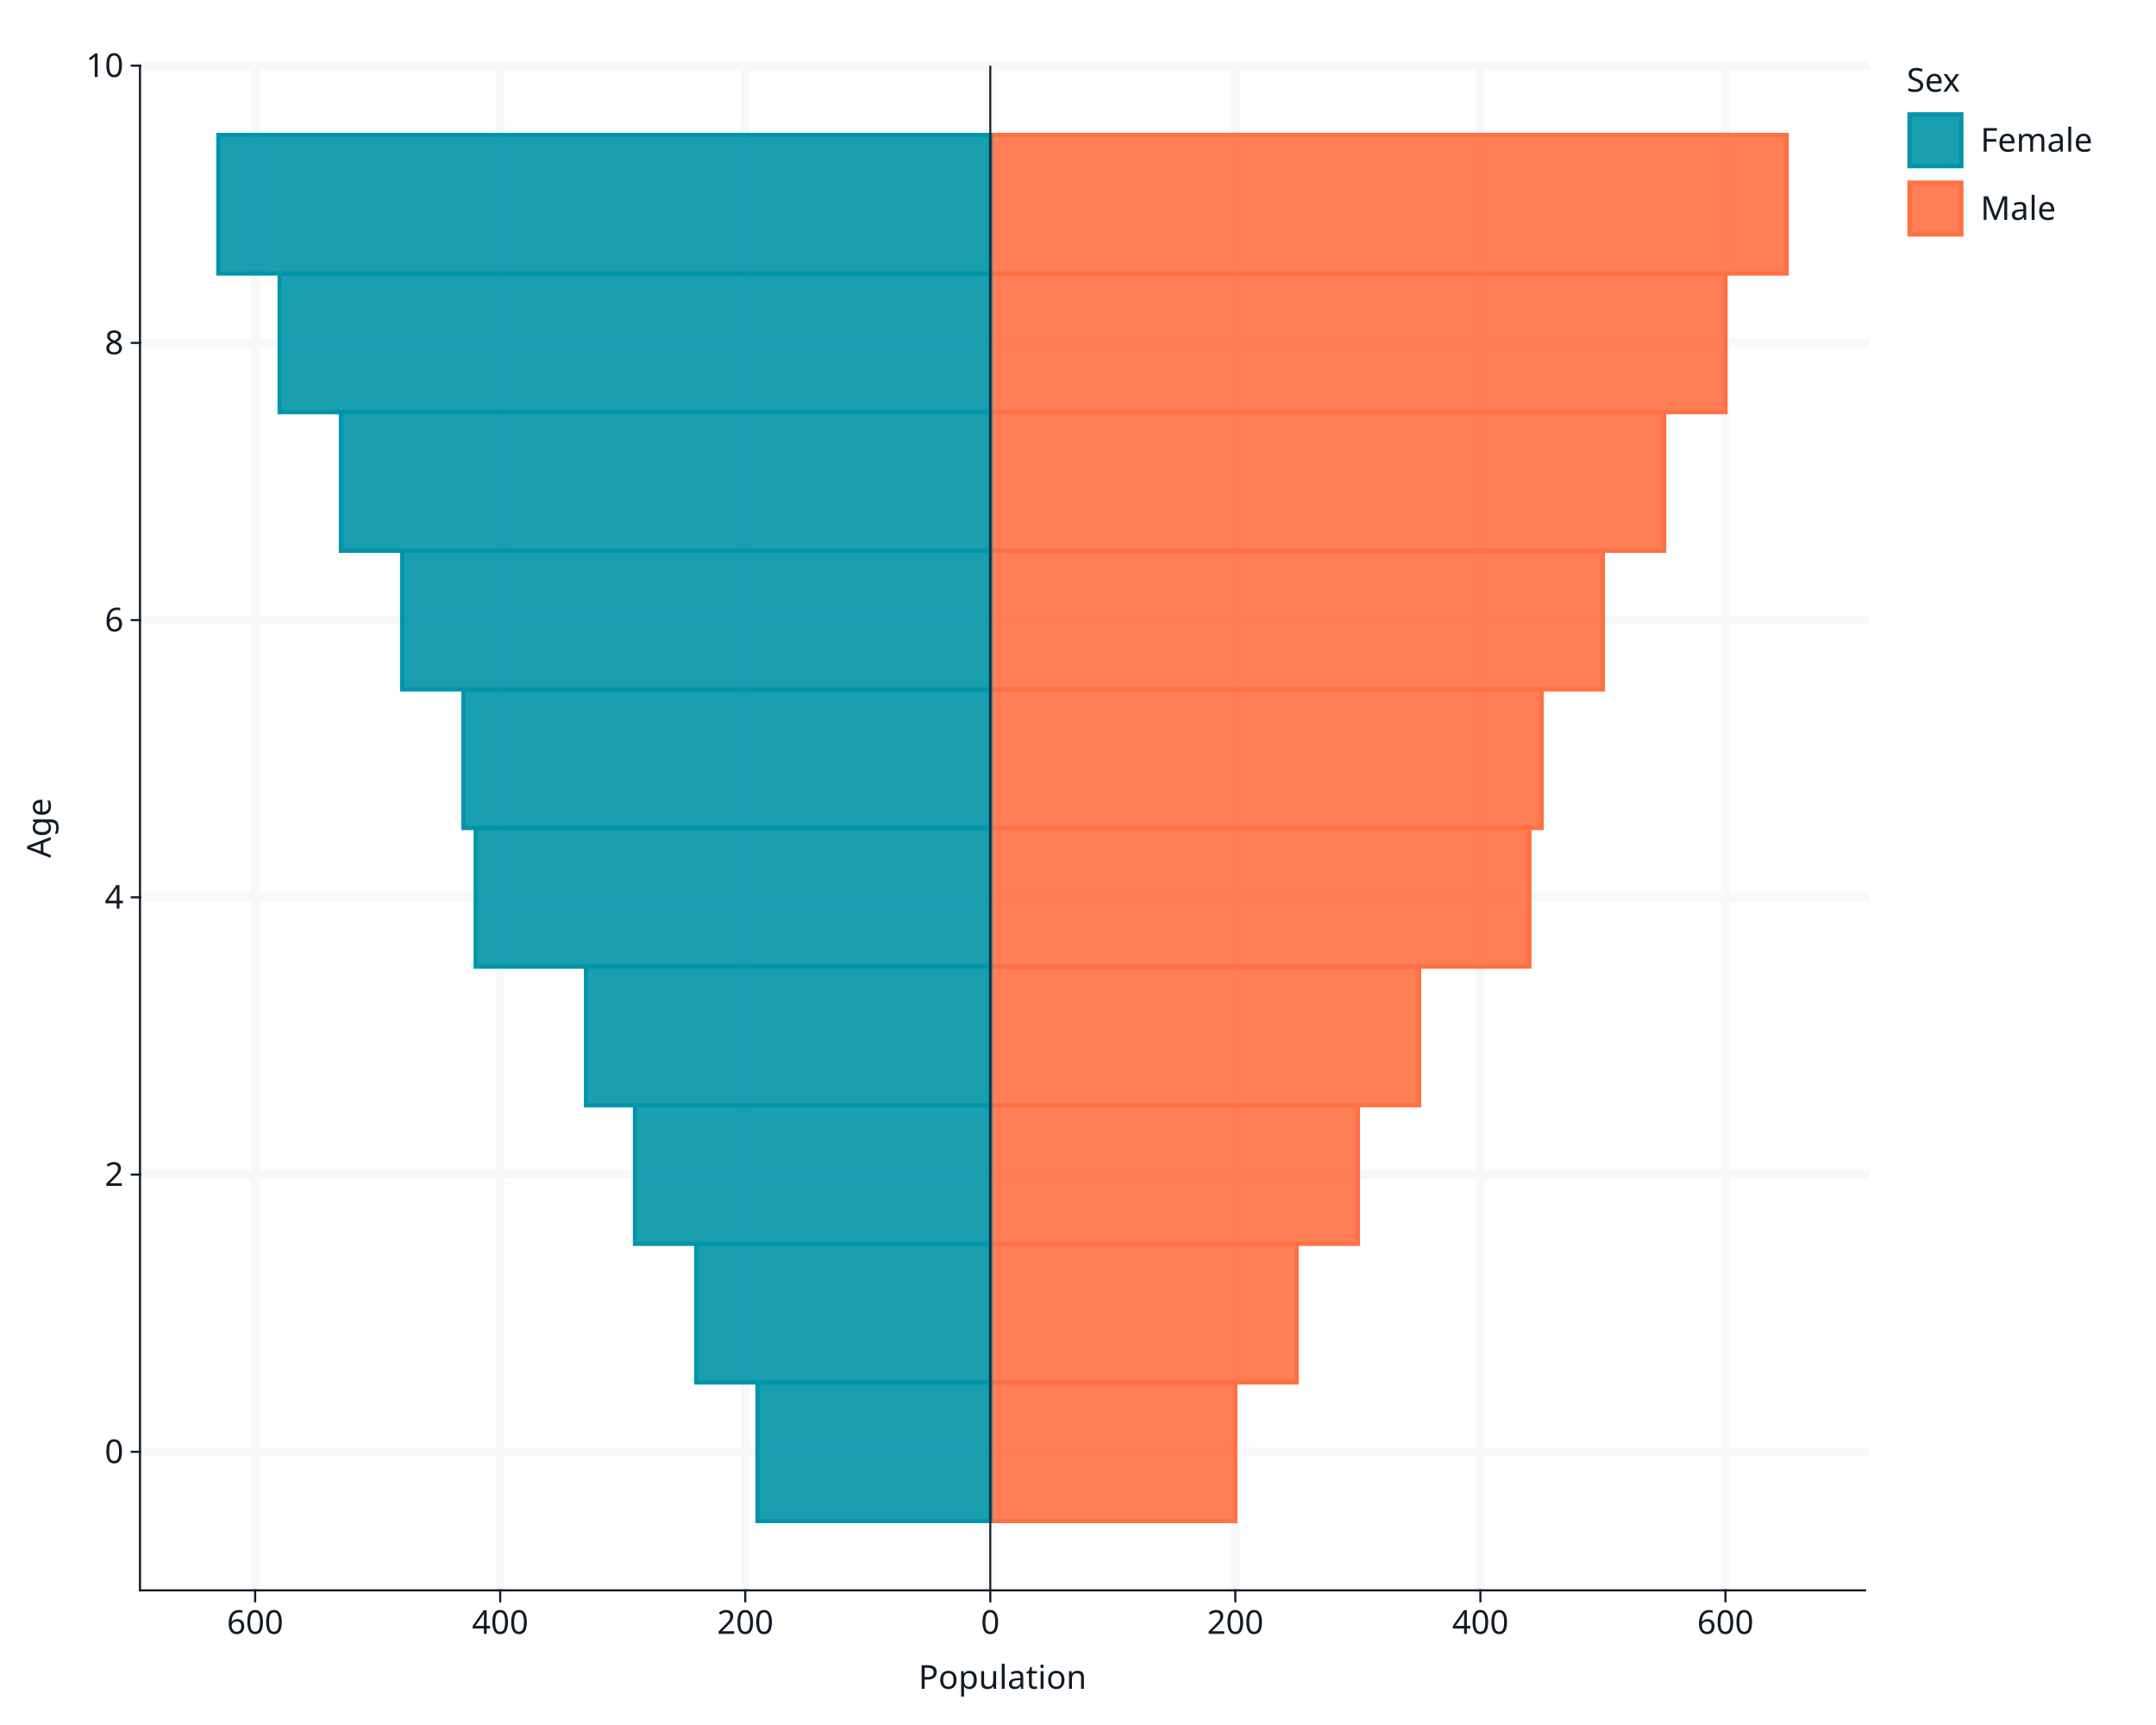
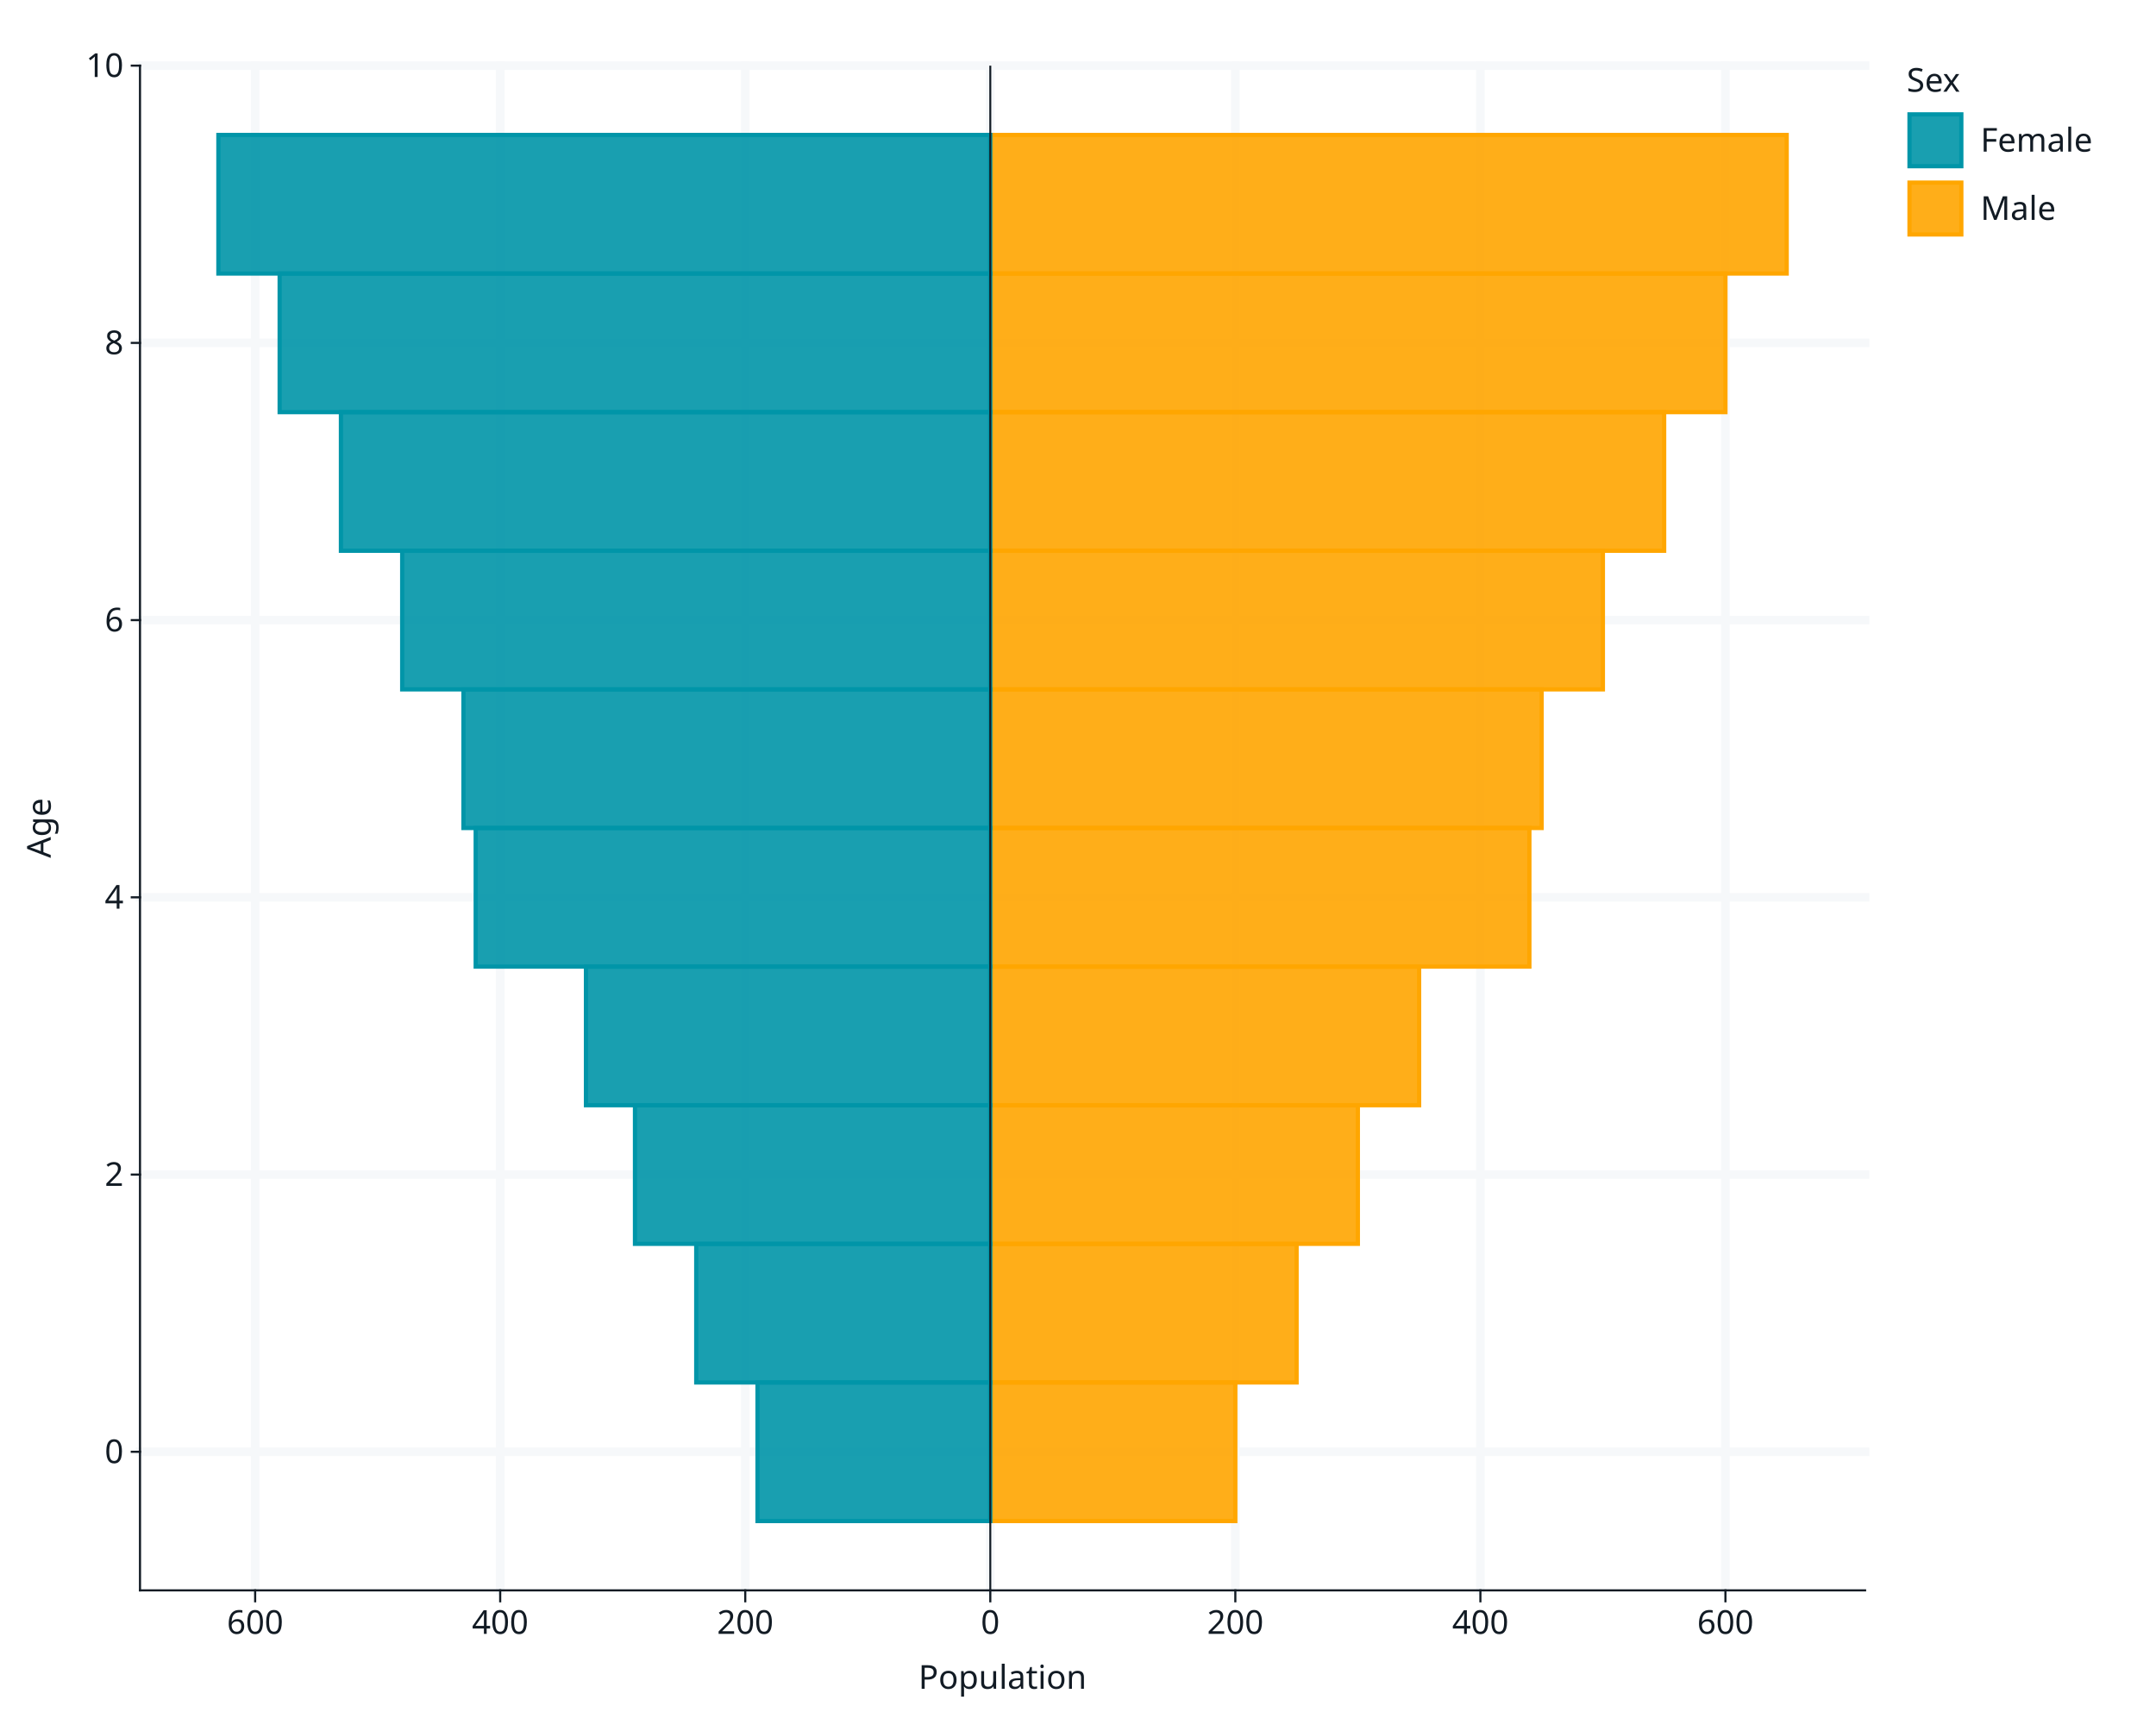
<svg xmlns="http://www.w3.org/2000/svg" class="svglite" data-engine-version="2.0" width="720.00pt" height="576.00pt" viewBox="0 0 720.00 576.00">
  <defs>
    <style type="text/css">
    .svglite line, .svglite polyline, .svglite polygon, .svglite path, .svglite rect, .svglite circle {
      fill: none;
      stroke: #000000;
      stroke-linecap: round;
      stroke-linejoin: round;
      stroke-miterlimit: 10.00;
    }
  </style>
  </defs>
  <rect width="100%" height="100%" style="stroke: none; fill: #FFFFFF;" />
  <defs>
    <clipPath id="cpMC4wMHw3MjAuMDB8MC4wMHw1NzYuMDA=">
      <rect x="0.00" y="0.00" width="720.00" height="576.00" />
    </clipPath>
  </defs>
  <g clip-path="url(#cpMC4wMHw3MjAuMDB8MC4wMHw1NzYuMDA=)">
    <rect x="0" y="0.00" width="720.00" height="576.00" style="stroke-width: 0.71; stroke: #FFFFFF; fill: #FFFFFF;" />
    <rect x="46.75" y="21.92" width="576.11" height="509.13" style="stroke-width: 0.71; stroke: #FFFFFF; fill: #FFFFFF;" />
    <polyline points="46.75,484.77 622.85,484.77 " style="stroke-width: 2.85; stroke: #F6F8FA; stroke-linecap: square;" />
    <polyline points="46.75,392.20 622.85,392.20 " style="stroke-width: 2.85; stroke: #F6F8FA; stroke-linecap: square;" />
    <polyline points="46.75,299.63 622.85,299.63 " style="stroke-width: 2.85; stroke: #F6F8FA; stroke-linecap: square;" />
    <polyline points="46.75,207.06 622.85,207.06 " style="stroke-width: 2.85; stroke: #F6F8FA; stroke-linecap: square;" />
    <polyline points="46.75,114.49 622.85,114.49 " style="stroke-width: 2.85; stroke: #F6F8FA; stroke-linecap: square;" />
    <polyline points="46.75,21.92 622.85,21.92 " style="stroke-width: 2.85; stroke: #F6F8FA; stroke-linecap: square;" />
    <polyline points="85.21,531.05 85.21,21.92 " style="stroke-width: 2.85; stroke: #F6F8FA; stroke-linecap: square;" />
    <polyline points="167.04,531.05 167.04,21.92 " style="stroke-width: 2.85; stroke: #F6F8FA; stroke-linecap: square;" />
    <polyline points="248.88,531.05 248.88,21.92 " style="stroke-width: 2.85; stroke: #F6F8FA; stroke-linecap: square;" />
    <polyline points="330.71,531.05 330.71,21.92 " style="stroke-width: 2.85; stroke: #F6F8FA; stroke-linecap: square;" />
    <polyline points="412.54,531.05 412.54,21.92 " style="stroke-width: 2.85; stroke: #F6F8FA; stroke-linecap: square;" />
    <polyline points="494.38,531.05 494.38,21.92 " style="stroke-width: 2.85; stroke: #F6F8FA; stroke-linecap: square;" />
    <polyline points="576.21,531.05 576.21,21.92 " style="stroke-width: 2.85; stroke: #F6F8FA; stroke-linecap: square;" />
-     <rect x="330.71" y="461.62" width="81.83" height="46.28" style="stroke-width: 1.41; stroke: #FF7043; stroke-linecap: butt; stroke-linejoin: miter; fill: #FF7043; fill-opacity: 0.90;" />
-     <rect x="330.71" y="415.34" width="102.29" height="46.28" style="stroke-width: 1.41; stroke: #FF7043; stroke-linecap: butt; stroke-linejoin: miter; fill: #FF7043; fill-opacity: 0.90;" />
-     <rect x="330.71" y="369.05" width="122.75" height="46.28" style="stroke-width: 1.41; stroke: #FF7043; stroke-linecap: butt; stroke-linejoin: miter; fill: #FF7043; fill-opacity: 0.90;" />
-     <rect x="330.71" y="322.77" width="143.21" height="46.28" style="stroke-width: 1.41; stroke: #FF7043; stroke-linecap: butt; stroke-linejoin: miter; fill: #FF7043; fill-opacity: 0.90;" />
-     <rect x="330.71" y="276.48" width="180.03" height="46.28" style="stroke-width: 1.41; stroke: #FF7043; stroke-linecap: butt; stroke-linejoin: miter; fill: #FF7043; fill-opacity: 0.90;" />
-     <rect x="330.71" y="230.20" width="184.12" height="46.28" style="stroke-width: 1.41; stroke: #FF7043; stroke-linecap: butt; stroke-linejoin: miter; fill: #FF7043; fill-opacity: 0.90;" />
-     <rect x="330.71" y="183.91" width="204.58" height="46.28" style="stroke-width: 1.41; stroke: #FF7043; stroke-linecap: butt; stroke-linejoin: miter; fill: #FF7043; fill-opacity: 0.90;" />
-     <rect x="330.71" y="137.63" width="225.04" height="46.28" style="stroke-width: 1.41; stroke: #FF7043; stroke-linecap: butt; stroke-linejoin: miter; fill: #FF7043; fill-opacity: 0.90;" />
-     <rect x="330.71" y="91.34" width="245.50" height="46.28" style="stroke-width: 1.41; stroke: #FF7043; stroke-linecap: butt; stroke-linejoin: miter; fill: #FF7043; fill-opacity: 0.90;" />
-     <rect x="330.71" y="45.06" width="265.96" height="46.28" style="stroke-width: 1.41; stroke: #FF7043; stroke-linecap: butt; stroke-linejoin: miter; fill: #FF7043; fill-opacity: 0.90;" />
+     <rect x="330.71" y="461.62" width="81.83" height="46.28" style="stroke-width: 1.41; stroke: #FFA600; stroke-linecap: butt; stroke-linejoin: miter; fill: #FFA600; fill-opacity: 0.90;" />
+     <rect x="330.71" y="415.34" width="102.29" height="46.28" style="stroke-width: 1.41; stroke: #FFA600; stroke-linecap: butt; stroke-linejoin: miter; fill: #FFA600; fill-opacity: 0.90;" />
+     <rect x="330.71" y="369.05" width="122.75" height="46.28" style="stroke-width: 1.41; stroke: #FFA600; stroke-linecap: butt; stroke-linejoin: miter; fill: #FFA600; fill-opacity: 0.90;" />
+     <rect x="330.71" y="322.77" width="143.21" height="46.28" style="stroke-width: 1.41; stroke: #FFA600; stroke-linecap: butt; stroke-linejoin: miter; fill: #FFA600; fill-opacity: 0.90;" />
+     <rect x="330.71" y="276.48" width="180.03" height="46.28" style="stroke-width: 1.41; stroke: #FFA600; stroke-linecap: butt; stroke-linejoin: miter; fill: #FFA600; fill-opacity: 0.90;" />
+     <rect x="330.71" y="230.20" width="184.12" height="46.28" style="stroke-width: 1.41; stroke: #FFA600; stroke-linecap: butt; stroke-linejoin: miter; fill: #FFA600; fill-opacity: 0.90;" />
+     <rect x="330.71" y="183.91" width="204.58" height="46.28" style="stroke-width: 1.41; stroke: #FFA600; stroke-linecap: butt; stroke-linejoin: miter; fill: #FFA600; fill-opacity: 0.90;" />
+     <rect x="330.71" y="137.63" width="225.04" height="46.28" style="stroke-width: 1.41; stroke: #FFA600; stroke-linecap: butt; stroke-linejoin: miter; fill: #FFA600; fill-opacity: 0.90;" />
+     <rect x="330.71" y="91.34" width="245.50" height="46.28" style="stroke-width: 1.41; stroke: #FFA600; stroke-linecap: butt; stroke-linejoin: miter; fill: #FFA600; fill-opacity: 0.90;" />
+     <rect x="330.71" y="45.06" width="265.96" height="46.28" style="stroke-width: 1.41; stroke: #FFA600; stroke-linecap: butt; stroke-linejoin: miter; fill: #FFA600; fill-opacity: 0.90;" />
    <rect x="252.97" y="461.62" width="77.74" height="46.28" style="stroke-width: 1.41; stroke: #0095A8; stroke-linecap: butt; stroke-linejoin: miter; fill: #0095A8; fill-opacity: 0.90;" />
    <rect x="232.51" y="415.34" width="98.20" height="46.28" style="stroke-width: 1.41; stroke: #0095A8; stroke-linecap: butt; stroke-linejoin: miter; fill: #0095A8; fill-opacity: 0.90;" />
    <rect x="212.05" y="369.05" width="118.66" height="46.28" style="stroke-width: 1.41; stroke: #0095A8; stroke-linecap: butt; stroke-linejoin: miter; fill: #0095A8; fill-opacity: 0.90;" />
    <rect x="195.68" y="322.77" width="135.02" height="46.28" style="stroke-width: 1.41; stroke: #0095A8; stroke-linecap: butt; stroke-linejoin: miter; fill: #0095A8; fill-opacity: 0.90;" />
    <rect x="158.86" y="276.48" width="171.85" height="46.28" style="stroke-width: 1.41; stroke: #0095A8; stroke-linecap: butt; stroke-linejoin: miter; fill: #0095A8; fill-opacity: 0.90;" />
    <rect x="154.77" y="230.20" width="175.94" height="46.28" style="stroke-width: 1.41; stroke: #0095A8; stroke-linecap: butt; stroke-linejoin: miter; fill: #0095A8; fill-opacity: 0.90;" />
    <rect x="134.31" y="183.91" width="196.40" height="46.28" style="stroke-width: 1.41; stroke: #0095A8; stroke-linecap: butt; stroke-linejoin: miter; fill: #0095A8; fill-opacity: 0.90;" />
    <rect x="113.85" y="137.63" width="216.86" height="46.28" style="stroke-width: 1.41; stroke: #0095A8; stroke-linecap: butt; stroke-linejoin: miter; fill: #0095A8; fill-opacity: 0.90;" />
    <rect x="93.39" y="91.34" width="237.32" height="46.28" style="stroke-width: 1.41; stroke: #0095A8; stroke-linecap: butt; stroke-linejoin: miter; fill: #0095A8; fill-opacity: 0.90;" />
    <rect x="72.93" y="45.06" width="257.77" height="46.28" style="stroke-width: 1.41; stroke: #0095A8; stroke-linecap: butt; stroke-linejoin: miter; fill: #0095A8; fill-opacity: 0.90;" />
    <line x1="330.71" y1="531.05" x2="330.71" y2="21.92" style="stroke-width: 0.65; stroke: #121B24; stroke-linecap: butt;" />
    <polyline points="46.75,531.05 46.75,21.92 " style="stroke-width: 0.71; stroke: #121B24; stroke-linecap: square;" />
    <text x="41.27" y="488.55" text-anchor="end" style="font-size: 11.00px; fill: #121B24; font-family: sans;" textLength="6.12px" lengthAdjust="spacingAndGlyphs">0</text>
    <text x="41.27" y="395.98" text-anchor="end" style="font-size: 11.00px; fill: #121B24; font-family: sans;" textLength="6.12px" lengthAdjust="spacingAndGlyphs">2</text>
    <text x="41.27" y="303.41" text-anchor="end" style="font-size: 11.00px; fill: #121B24; font-family: sans;" textLength="6.12px" lengthAdjust="spacingAndGlyphs">4</text>
    <text x="41.27" y="210.84" text-anchor="end" style="font-size: 11.00px; fill: #121B24; font-family: sans;" textLength="6.12px" lengthAdjust="spacingAndGlyphs">6</text>
    <text x="41.27" y="118.27" text-anchor="end" style="font-size: 11.00px; fill: #121B24; font-family: sans;" textLength="6.12px" lengthAdjust="spacingAndGlyphs">8</text>
    <text x="41.27" y="25.70" text-anchor="end" style="font-size: 11.00px; fill: #121B24; font-family: sans;" textLength="12.24px" lengthAdjust="spacingAndGlyphs">10</text>
    <polyline points="44.01,484.77 46.75,484.77 " style="stroke-width: 0.71; stroke: #121B24; stroke-linecap: square;" />
    <polyline points="44.01,392.20 46.75,392.20 " style="stroke-width: 0.71; stroke: #121B24; stroke-linecap: square;" />
    <polyline points="44.01,299.63 46.75,299.63 " style="stroke-width: 0.71; stroke: #121B24; stroke-linecap: square;" />
    <polyline points="44.01,207.06 46.75,207.06 " style="stroke-width: 0.71; stroke: #121B24; stroke-linecap: square;" />
    <polyline points="44.01,114.49 46.75,114.49 " style="stroke-width: 0.71; stroke: #121B24; stroke-linecap: square;" />
    <polyline points="44.01,21.92 46.75,21.92 " style="stroke-width: 0.71; stroke: #121B24; stroke-linecap: square;" />
    <polyline points="46.75,531.05 622.85,531.05 " style="stroke-width: 0.71; stroke: #121B24; stroke-linecap: square;" />
    <polyline points="85.21,534.70 85.21,531.05 " style="stroke-width: 0.71; stroke: #121B24; stroke-linecap: square;" />
    <polyline points="167.04,534.70 167.04,531.05 " style="stroke-width: 0.71; stroke: #121B24; stroke-linecap: square;" />
    <polyline points="248.88,534.70 248.88,531.05 " style="stroke-width: 0.71; stroke: #121B24; stroke-linecap: square;" />
    <polyline points="330.71,534.70 330.71,531.05 " style="stroke-width: 0.71; stroke: #121B24; stroke-linecap: square;" />
    <polyline points="412.54,534.70 412.54,531.05 " style="stroke-width: 0.71; stroke: #121B24; stroke-linecap: square;" />
    <polyline points="494.38,534.70 494.38,531.05 " style="stroke-width: 0.71; stroke: #121B24; stroke-linecap: square;" />
    <polyline points="576.21,534.70 576.21,531.05 " style="stroke-width: 0.71; stroke: #121B24; stroke-linecap: square;" />
    <text x="85.21" y="545.56" text-anchor="middle" style="font-size: 11.00px; fill: #121B24; font-family: sans;" textLength="18.35px" lengthAdjust="spacingAndGlyphs">600</text>
    <text x="167.04" y="545.56" text-anchor="middle" style="font-size: 11.00px; fill: #121B24; font-family: sans;" textLength="18.35px" lengthAdjust="spacingAndGlyphs">400</text>
    <text x="248.88" y="545.56" text-anchor="middle" style="font-size: 11.00px; fill: #121B24; font-family: sans;" textLength="18.35px" lengthAdjust="spacingAndGlyphs">200</text>
    <text x="330.71" y="545.56" text-anchor="middle" style="font-size: 11.00px; fill: #121B24; font-family: sans;" textLength="6.12px" lengthAdjust="spacingAndGlyphs">0</text>
    <text x="412.54" y="545.56" text-anchor="middle" style="font-size: 11.00px; fill: #121B24; font-family: sans;" textLength="18.35px" lengthAdjust="spacingAndGlyphs">200</text>
    <text x="494.38" y="545.56" text-anchor="middle" style="font-size: 11.00px; fill: #121B24; font-family: sans;" textLength="18.35px" lengthAdjust="spacingAndGlyphs">400</text>
    <text x="576.21" y="545.56" text-anchor="middle" style="font-size: 11.00px; fill: #121B24; font-family: sans;" textLength="18.35px" lengthAdjust="spacingAndGlyphs">600</text>
    <text x="334.80" y="563.90" text-anchor="middle" style="font-size: 11.00px; fill: #121B24; font-family: sans;" textLength="51.99px" lengthAdjust="spacingAndGlyphs">Population</text>
    <text transform="translate(16.93,276.48) rotate(-90)" text-anchor="middle" style="font-size: 11.00px; fill: #121B24; font-family: sans;" textLength="19.58px" lengthAdjust="spacingAndGlyphs">Age</text>
    <rect x="628.52" y="21.92" width="69.56" height="65.53" style="stroke-width: 0.71; stroke: none; fill: #FFFFFF;" />
    <text x="636.74" y="30.63" style="font-size: 11.00px; fill: #121B24; font-family: sans;" textLength="18.96px" lengthAdjust="spacingAndGlyphs">Sex</text>
    <rect x="636.74" y="37.25" width="19.18" height="19.18" style="stroke-width: 0.71; stroke: #FFFFFF; fill: #FFFFFF;" />
    <rect x="637.68" y="38.19" width="17.31" height="17.31" style="stroke-width: 1.41; stroke: #0095A8; stroke-linecap: butt; stroke-linejoin: miter; fill: #0095A8; fill-opacity: 0.90;" />
    <rect x="636.74" y="60.05" width="19.18" height="19.18" style="stroke-width: 0.71; stroke: #FFFFFF; fill: #FFFFFF;" />
-     <rect x="637.68" y="60.98" width="17.31" height="17.31" style="stroke-width: 1.41; stroke: #FF7043; stroke-linecap: butt; stroke-linejoin: miter; fill: #FF7043; fill-opacity: 0.90;" />
+     <rect x="637.68" y="60.98" width="17.31" height="17.31" style="stroke-width: 1.41; stroke: #FFA600; stroke-linecap: butt; stroke-linejoin: miter; fill: #FFA600; fill-opacity: 0.90;" />
    <text x="661.40" y="50.63" style="font-size: 11.00px; fill: #121B24; font-family: sans;" textLength="36.68px" lengthAdjust="spacingAndGlyphs">Female</text>
    <text x="661.40" y="73.42" style="font-size: 11.00px; fill: #121B24; font-family: sans;" textLength="23.85px" lengthAdjust="spacingAndGlyphs">Male</text>
  </g>
</svg>
